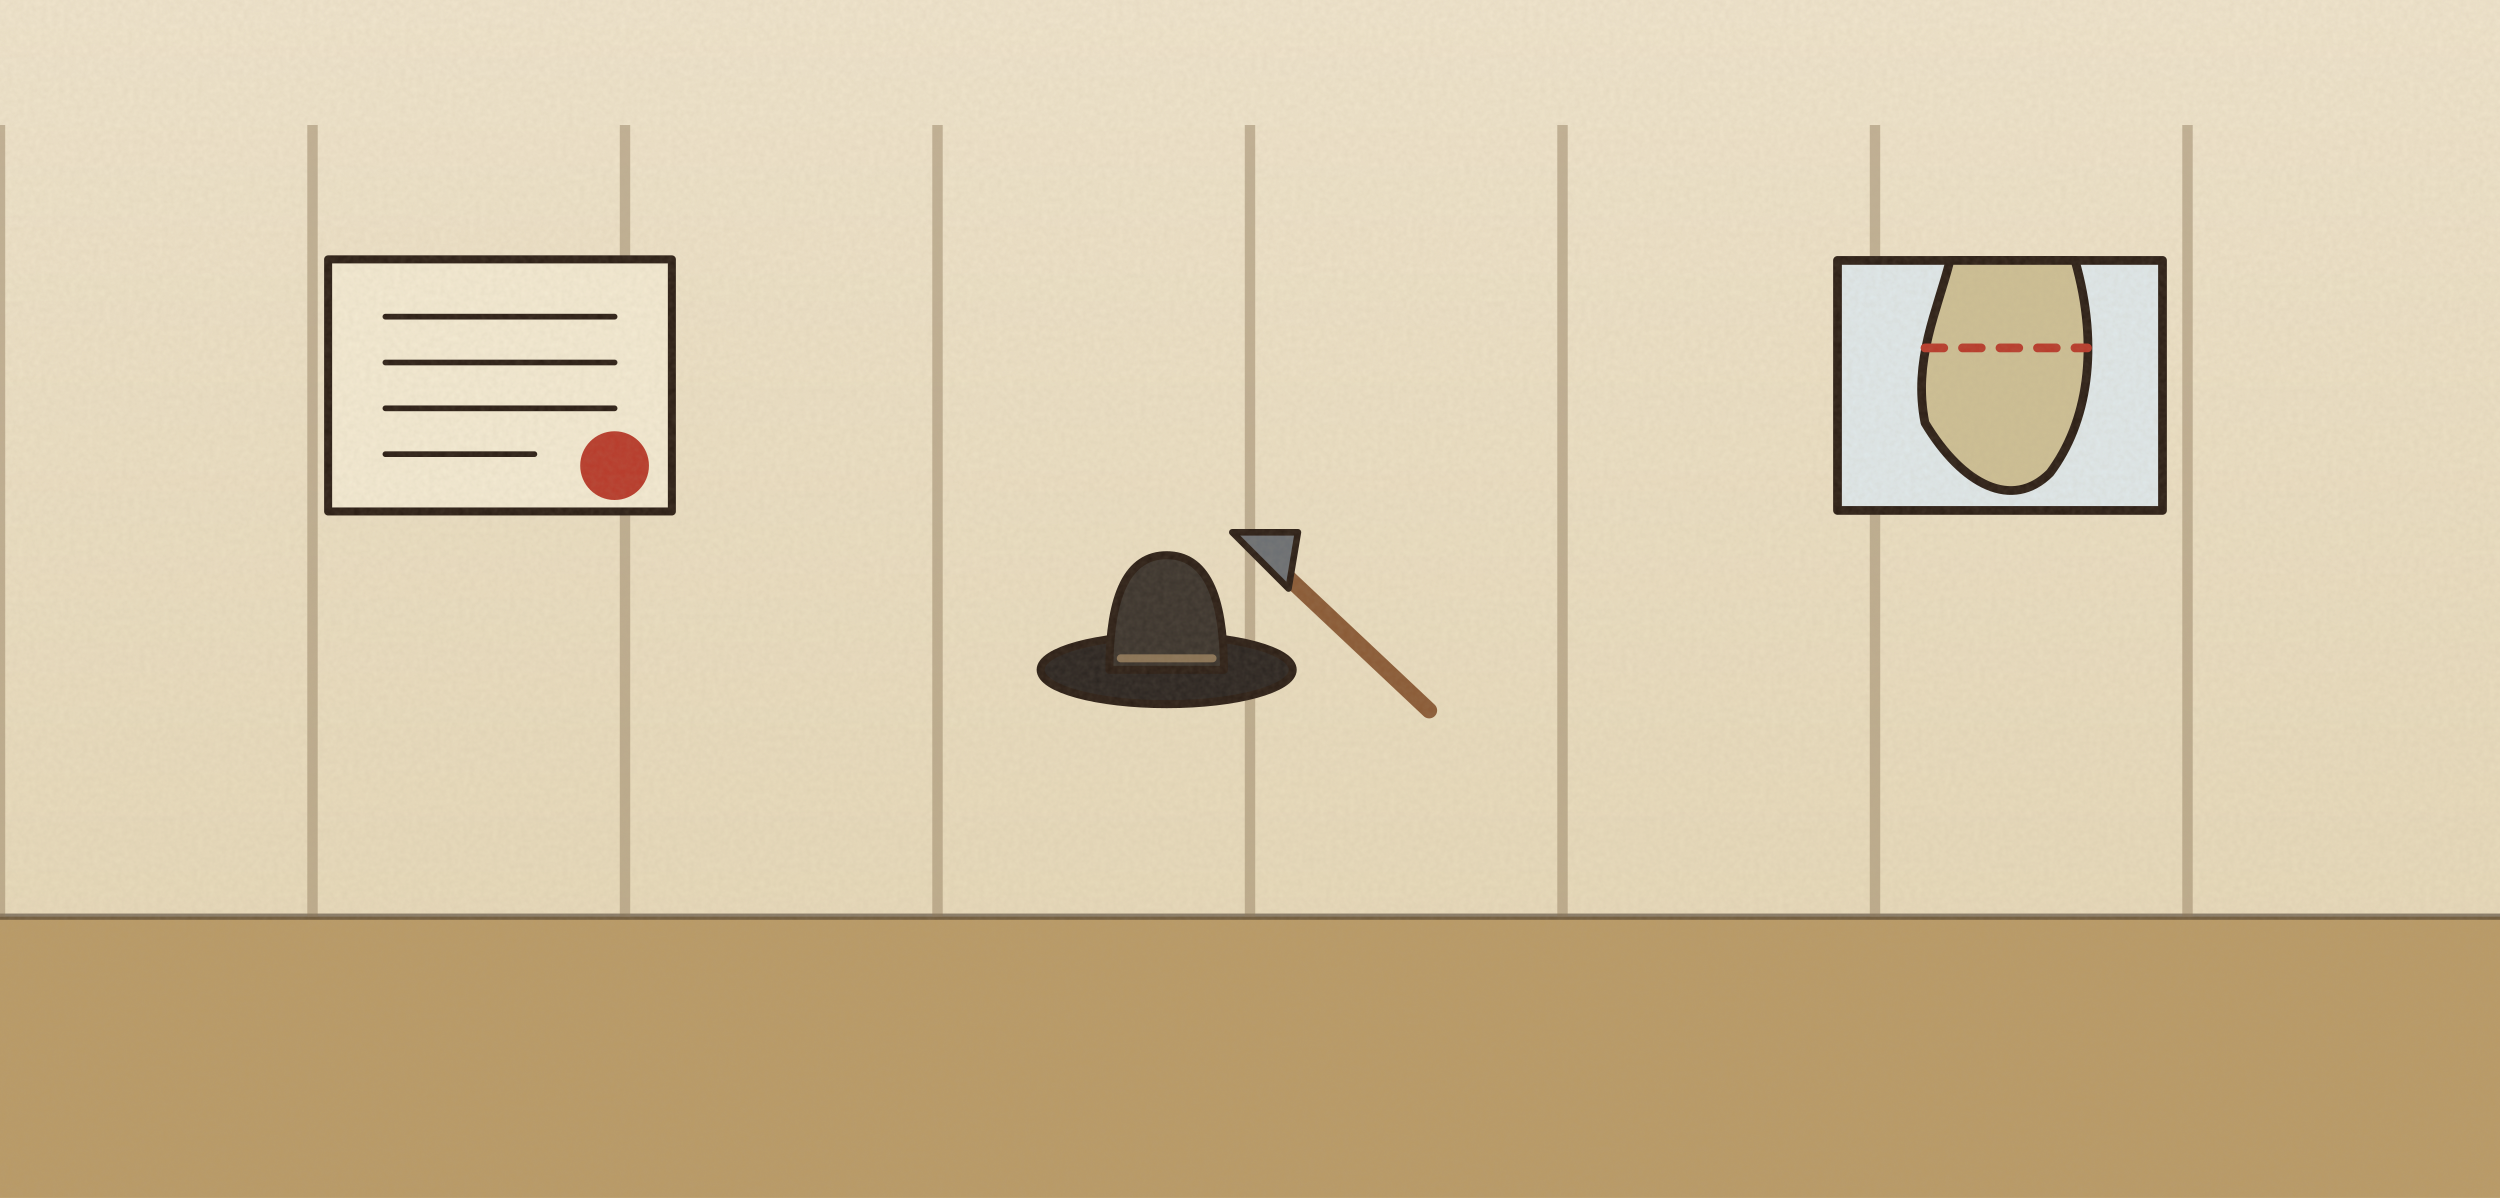
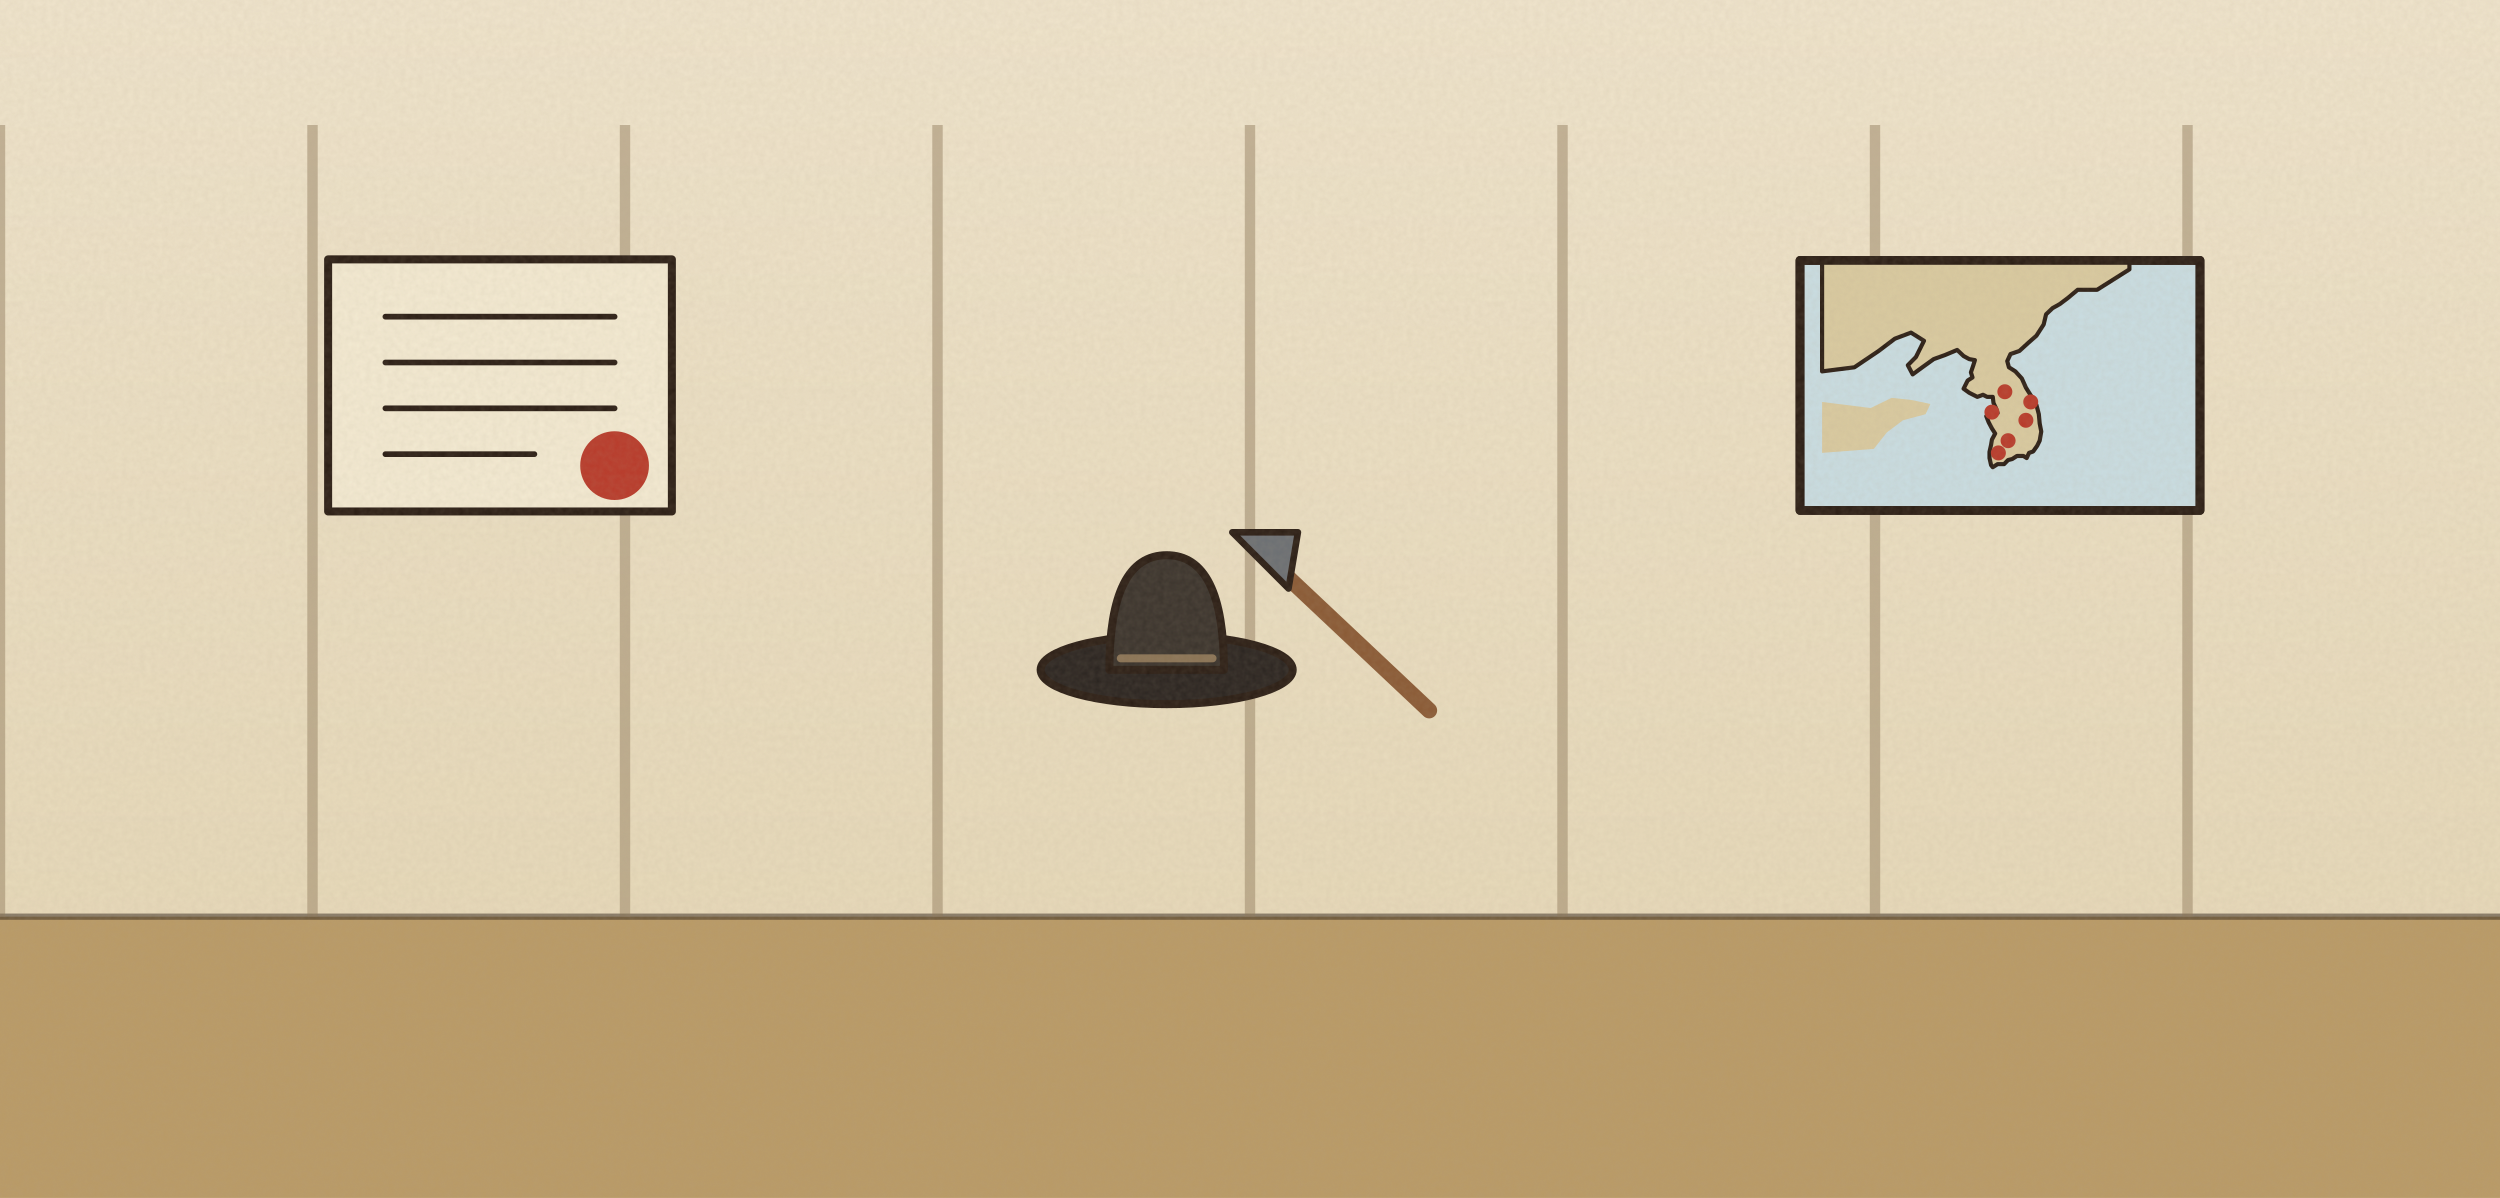
<svg xmlns="http://www.w3.org/2000/svg" viewBox="0 0 480 230" width="480" height="230" role="img" aria-label="을사늑약 문서, 갓과 농기구, 여러 지역 지도">
  <defs>
    <linearGradient id="sky" x1="0" y1="0" x2="0" y2="1">
      <stop offset="0" stop-color="#efe4cc" />
      <stop offset="1" stop-color="#e4d6b4" />
    </linearGradient>
    <filter id="paper" x="0" y="0" width="100%" height="100%">
      <feTurbulence type="fractalNoise" baseFrequency="0.9" numOctaves="2" seed="4" result="n" />
      <feColorMatrix in="n" type="matrix" values="0 0 0 0 0.45  0 0 0 0 0.36  0 0 0 0 0.25  0 0 0 0.16 0" />
      <feComposite in2="SourceGraphic" operator="in" />
    </filter>
    <filter id="wash">
      <feTurbulence type="fractalNoise" baseFrequency="0.03 0.08" numOctaves="3" seed="7" result="t" />
      <feDisplacementMap in="SourceGraphic" in2="t" scale="6" />
    </filter>
    <linearGradient id="sea" x1="0" y1="0" x2="0" y2="1">
      <stop offset="0" stop-color="#5c8190" />
      <stop offset="1" stop-color="#3f6577" />
    </linearGradient>
  </defs>
  <rect width="480" height="230" fill="url(#sky)" />
  <rect y="176" width="480" height="54" fill="#b99a66" />
  <path d="M0 176 H480" stroke="#2a1d14" stroke-width="1.2" opacity=".5" />
  <g stroke="#8a7355" stroke-width="2" opacity=".45">
    <path d="M0 24 V176" />
    <path d="M60 24 V176" />
    <path d="M120 24 V176" />
    <path d="M180 24 V176" />
    <path d="M240 24 V176" />
    <path d="M300 24 V176" />
    <path d="M360 24 V176" />
    <path d="M420 24 V176" />
  </g>
  <g transform="translate(96 74) scale(1.1)" stroke="#2a1d14" stroke-width="1.4" stroke-linejoin="round" stroke-linecap="round">
    <rect x="-30" y="-22" width="60" height="44" fill="#f3ead2" />
    <path d="M-20 -12 H20 M-20 -4 H20 M-20 4 H20 M-20 12 H6" stroke-width="1" />
    <circle cx="20" cy="14" r="6" fill="#b83a2a" stroke="none" />
  </g>
  <g transform="translate(224 122) scale(1.1)" stroke="#2a1d14" stroke-width="1.4" stroke-linejoin="round" stroke-linecap="round">
    <ellipse rx="22" ry="6" cy="6" fill="#2a2420" />
    <path d="M-10 6 Q-10 -14 0 -14 Q10 -14 10 6 Z" fill="#3a332c" />
    <path d="M-8 4 H8" stroke="#8a7355" />
  </g>
  <g transform="translate(260 122) scale(0.9)" stroke="#2a1d14" stroke-width="1.4" stroke-linejoin="round" stroke-linecap="round">
    <path d="M-18 -16 L16 16" stroke="#8a5a35" stroke-width="3.4" fill="none" />
    <path d="M-26 -22 L-12 -22 L-14 -10 Z" fill="#6b6f73" />
  </g>
  <g transform="translate(384 74) scale(1.2)" stroke="#2a1d14" stroke-width="1.4" stroke-linejoin="round" stroke-linecap="round">
-     <rect x="-26" y="-20" width="52" height="40" fill="#dfe8ea" />
-     <path d="M-8 -20 H12 C16 -6 14 6 8 14 C2 20 -6 16 -12 6 C-14 -4 -10 -12 -8 -20 Z" fill="#cdbf94" />
-     <path d="M-12 -6 H14" stroke="#b83a2a" stroke-dasharray="3 3" fill="none" />
+     <clipPath id="mm3">
+       <rect x="-32" y="-20" width="64" height="40" />
+     </clipPath>
+     <rect x="-32" y="-20" width="64" height="40" fill="#c9dde2" />
+     <g clip-path="url(#mm3)">
+       <g transform="translate(-32 -15.3) scale(0.1333333)" stroke="none">
+         <path d="M26.5 -122.3 L26.5 97.9 L65.3 93.0 L94.4 73.4 L113.8 58.7 L133.2 51.4 L148.8 61.2 L139.1 80.7 L129.4 90.5 L135.2 101.5 L146.8 93.0 L160.4 83.2 L174.0 78.3 L188.6 72.2 L196.3 79.5 L203.1 83.2 L209.9 84.4 L208.0 90.5 L205.1 99.1 L207.0 105.2 L201.2 108.9 L196.3 118.7 L203.1 123.6 L212.8 128.5 L219.6 126.0 L224.5 128.5 L231.3 128.5 L232.2 135.8 L235.1 141.9 L237.1 148.0 L228.4 148.0 L223.5 151.7 L226.4 159.0 L230.3 166.4 L234.2 172.5 L230.3 179.8 L229.3 186.0 L227.4 194.5 L227.4 201.9 L229.3 210.4 L231.3 212.9 L237.1 209.2 L244.9 209.2 L249.7 204.3 L254.6 203.1 L260.4 199.4 L268.1 199.4 L272.0 201.9 L274.9 195.7 L279.8 194.0 L284.6 187.2 L287.6 181.1 L289.5 170.1 L287.6 160.3 L286.6 149.3 L283.7 138.2 L278.8 129.7 L271.1 117.4 L266.2 106.4 L258.4 97.9 L250.7 93.0 L248.7 85.6 L252.6 77.1 L263.3 73.4 L274.0 63.6 L283.7 55.1 L292.4 41.6 L295.3 29.4 L303.1 22.0 L311.8 17.1 L321.5 9.8 L333.2 0.0 L356.5 0.0 L395.3 -24.5 L395.3 -122.3 Z" fill="#d9caa0" stroke="#2a1d14" stroke-width="5" />
+         <path d="M26.5 134.6 L84.7 141.9 L109.9 129.7 L133.2 132.1 L156.5 137.0 L150.7 149.3 L123.5 156.6 L104.1 171.3 L88.6 190.9 L26.5 195.7 Z" fill="#d9caa0" />
+         <circle cx="230.294" cy="146.809" r="9" fill="#b83a2a" />
+         <circle cx="249.706" cy="181.064" r="9" fill="#b83a2a" />
+         <circle cx="271.059" cy="156.596" r="9" fill="#b83a2a" />
+         <circle cx="245.824" cy="122.34" r="9" fill="#b83a2a" />
+         <circle cx="238.059" cy="195.745" r="9" fill="#b83a2a" />
+         <circle cx="276.882" cy="134.574" r="9" fill="#b83a2a" />
+       </g>
+     </g>
+     <rect x="-32" y="-20" width="64" height="40" fill="none" />
  </g>
  <rect width="480" height="230" fill="#fff" filter="url(#paper)" />
</svg>
